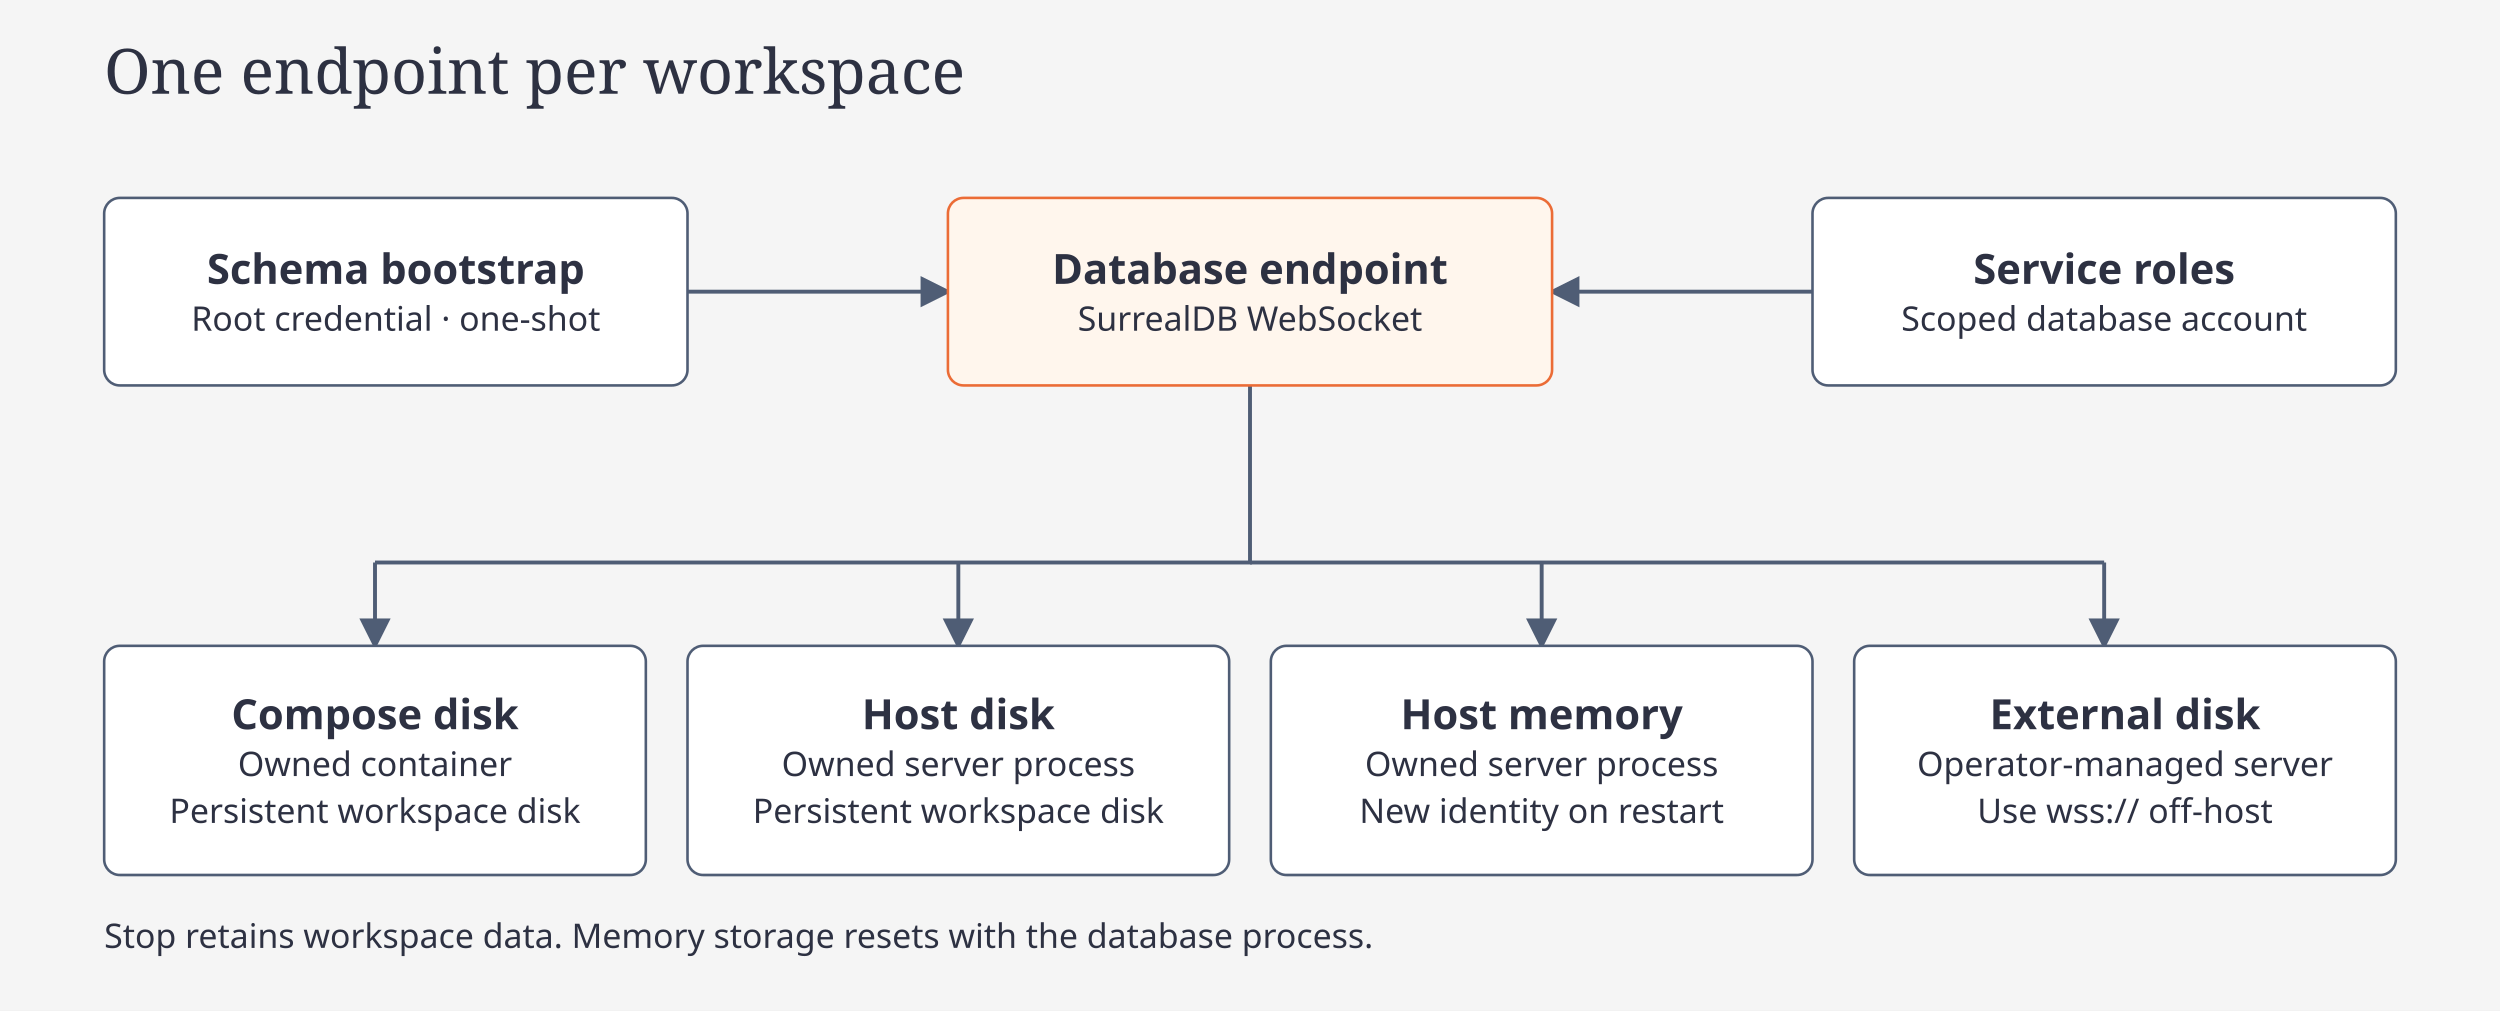
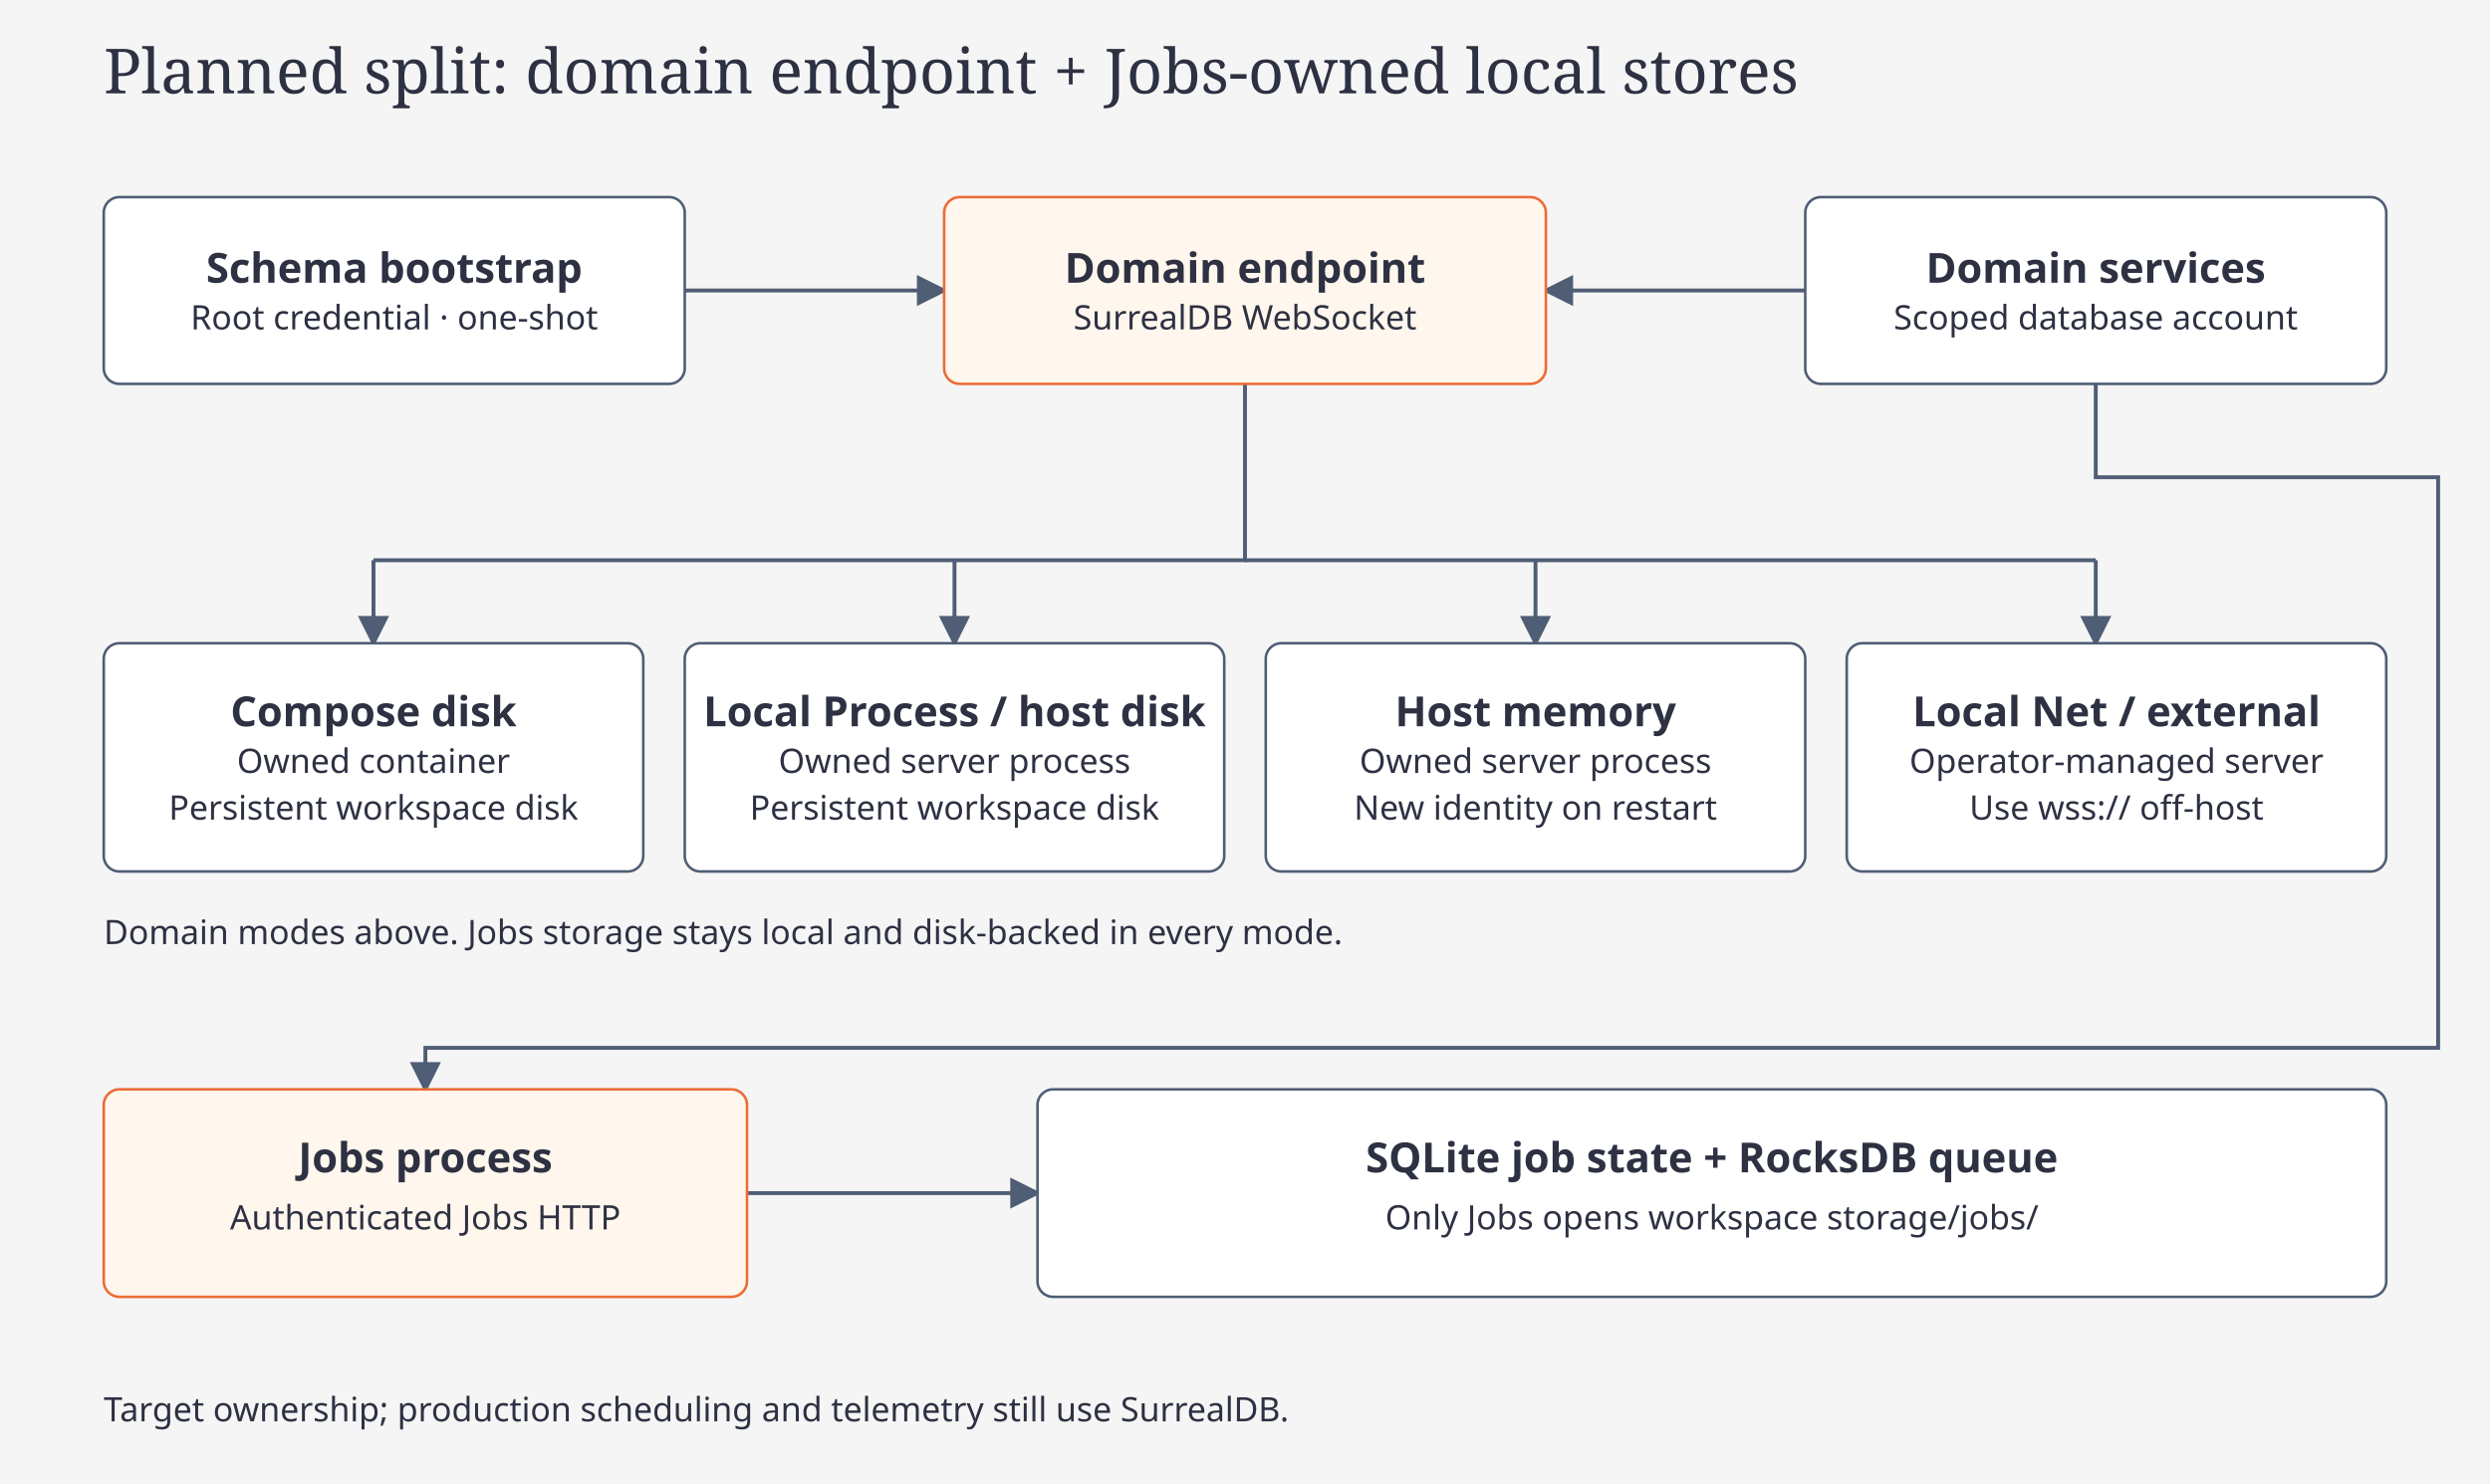
- <svg xmlns="http://www.w3.org/2000/svg" viewBox="0 0 960 388" role="img" aria-labelledby="persistence-title persistence-desc">
+ <svg xmlns="http://www.w3.org/2000/svg" viewBox="0 0 960 572" role="img" aria-labelledby="persistence-title persistence-desc">
  <defs>
    <marker id="persistence-arrow" markerWidth="8" markerHeight="8" refX="7" refY="4" orient="auto">
      <path d="M0 0L8 4L0 8Z" fill="#4f5d75" />
    </marker>
  </defs>
  <style>
  text{font-family:Geist,system-ui,sans-serif;fill:#2d3142}
  .heading{font-family:'Instrument Serif',Georgia,serif;font-size:24px}
  .label{font-size:16px;font-weight:600}
  .note{font-size:13px}
  .code{font:12px 'Geist Mono',ui-monospace,monospace}
  .zone{font-size:12px;font-weight:600;letter-spacing:1px}
  .node{fill:white;stroke:#4f5d75}
  .accent{fill:#fff6ed;stroke:#eb6c36}
  .edge,.flow{fill:none;stroke:#4f5d75;stroke-width:1.5}
  .edge{marker-end:url(#persistence-arrow)}
</style>
-   <rect width="960" height="388" fill="#f5f5f5" />
-   <text x="40" y="36" class="heading" text-anchor="start">One endpoint per workspace</text>
+   <rect width="960" height="572" fill="#f5f5f5" />
+   <text x="40" y="36" class="heading" text-anchor="start">Planned split: domain endpoint + Jobs-owned local stores</text>
  <path d="M264 112H364" class="edge" />
  <path d="M696 112H596" class="edge" />
  <path d="M480 148V216H144" class="flow" />
  <path d="M480 216H808" class="flow" />
  <path d="M144 216V248" class="edge" />
  <path d="M368 216V248" class="edge" />
  <path d="M592 216V248" class="edge" />
  <path d="M808 216V248" class="edge" />
  <rect x="40" y="76" width="224" height="72" rx="6" class="node" />
  <text x="152" y="109" class="label" text-anchor="middle">Schema bootstrap</text>
  <text x="152" y="127" class="note" text-anchor="middle">Root credential · one-shot</text>
  <rect x="364" y="76" width="232" height="72" rx="6" class="accent" />
-   <text x="480" y="109" class="label" text-anchor="middle">Database endpoint</text>
+   <text x="480" y="109" class="label" text-anchor="middle">Domain endpoint</text>
  <text x="480" y="127" class="note" text-anchor="middle">SurrealDB WebSocket</text>
  <rect x="696" y="76" width="224" height="72" rx="6" class="node" />
-   <text x="808" y="109" class="label" text-anchor="middle">Service roles</text>
+   <text x="808" y="109" class="label" text-anchor="middle">Domain services</text>
  <text x="808" y="127" class="note" text-anchor="middle">Scoped database account</text>
  <rect x="40" y="248" width="208" height="88" rx="6" class="node" />
  <text x="144" y="280" class="label" text-anchor="middle">Compose disk</text>
  <text x="144" y="298" class="note" text-anchor="middle">Owned container</text>
  <text x="144" y="316" class="note" text-anchor="middle">Persistent workspace disk</text>
  <rect x="264" y="248" width="208" height="88" rx="6" class="node" />
-   <text x="368" y="280" class="label" text-anchor="middle">Host disk</text>
+   <text x="368" y="280" class="label" text-anchor="middle">Local Process / host disk</text>
  <text x="368" y="298" class="note" text-anchor="middle">Owned server process</text>
  <text x="368" y="316" class="note" text-anchor="middle">Persistent workspace disk</text>
  <rect x="488" y="248" width="208" height="88" rx="6" class="node" />
  <text x="592" y="280" class="label" text-anchor="middle">Host memory</text>
  <text x="592" y="298" class="note" text-anchor="middle">Owned server process</text>
  <text x="592" y="316" class="note" text-anchor="middle">New identity on restart</text>
  <rect x="712" y="248" width="208" height="88" rx="6" class="node" />
-   <text x="816" y="280" class="label" text-anchor="middle">External disk</text>
+   <text x="816" y="280" class="label" text-anchor="middle">Local Net / external</text>
  <text x="816" y="298" class="note" text-anchor="middle">Operator-managed server</text>
  <text x="816" y="316" class="note" text-anchor="middle">Use wss:// off-host</text>
-   <text x="40" y="364" class="note" text-anchor="start">Stop retains workspace data. Memory storage resets with the database process.</text>
+   <text x="40" y="364" class="note" text-anchor="start">Domain modes above. Jobs storage stays local and disk-backed in every mode.</text>
+   <path d="M808 148V184H940V404H164V420" class="edge" />
+   <path d="M288 460H400" class="edge" />
+   <rect x="40" y="420" width="248" height="80" rx="6" class="accent" />
+   <text x="164" y="452" class="label" text-anchor="middle">Jobs process</text>
+   <text x="164" y="474" class="note" text-anchor="middle">Authenticated Jobs HTTP</text>
+   <rect x="400" y="420" width="520" height="80" rx="6" class="node" />
+   <text x="660" y="452" class="label" text-anchor="middle">SQLite job state + RocksDB queue</text>
+   <text x="660" y="474" class="note" text-anchor="middle">Only Jobs opens workspace storage/jobs/</text>
+   <text x="40" y="548" class="note">Target ownership; production scheduling and telemetry still use SurrealDB.</text>
</svg>
